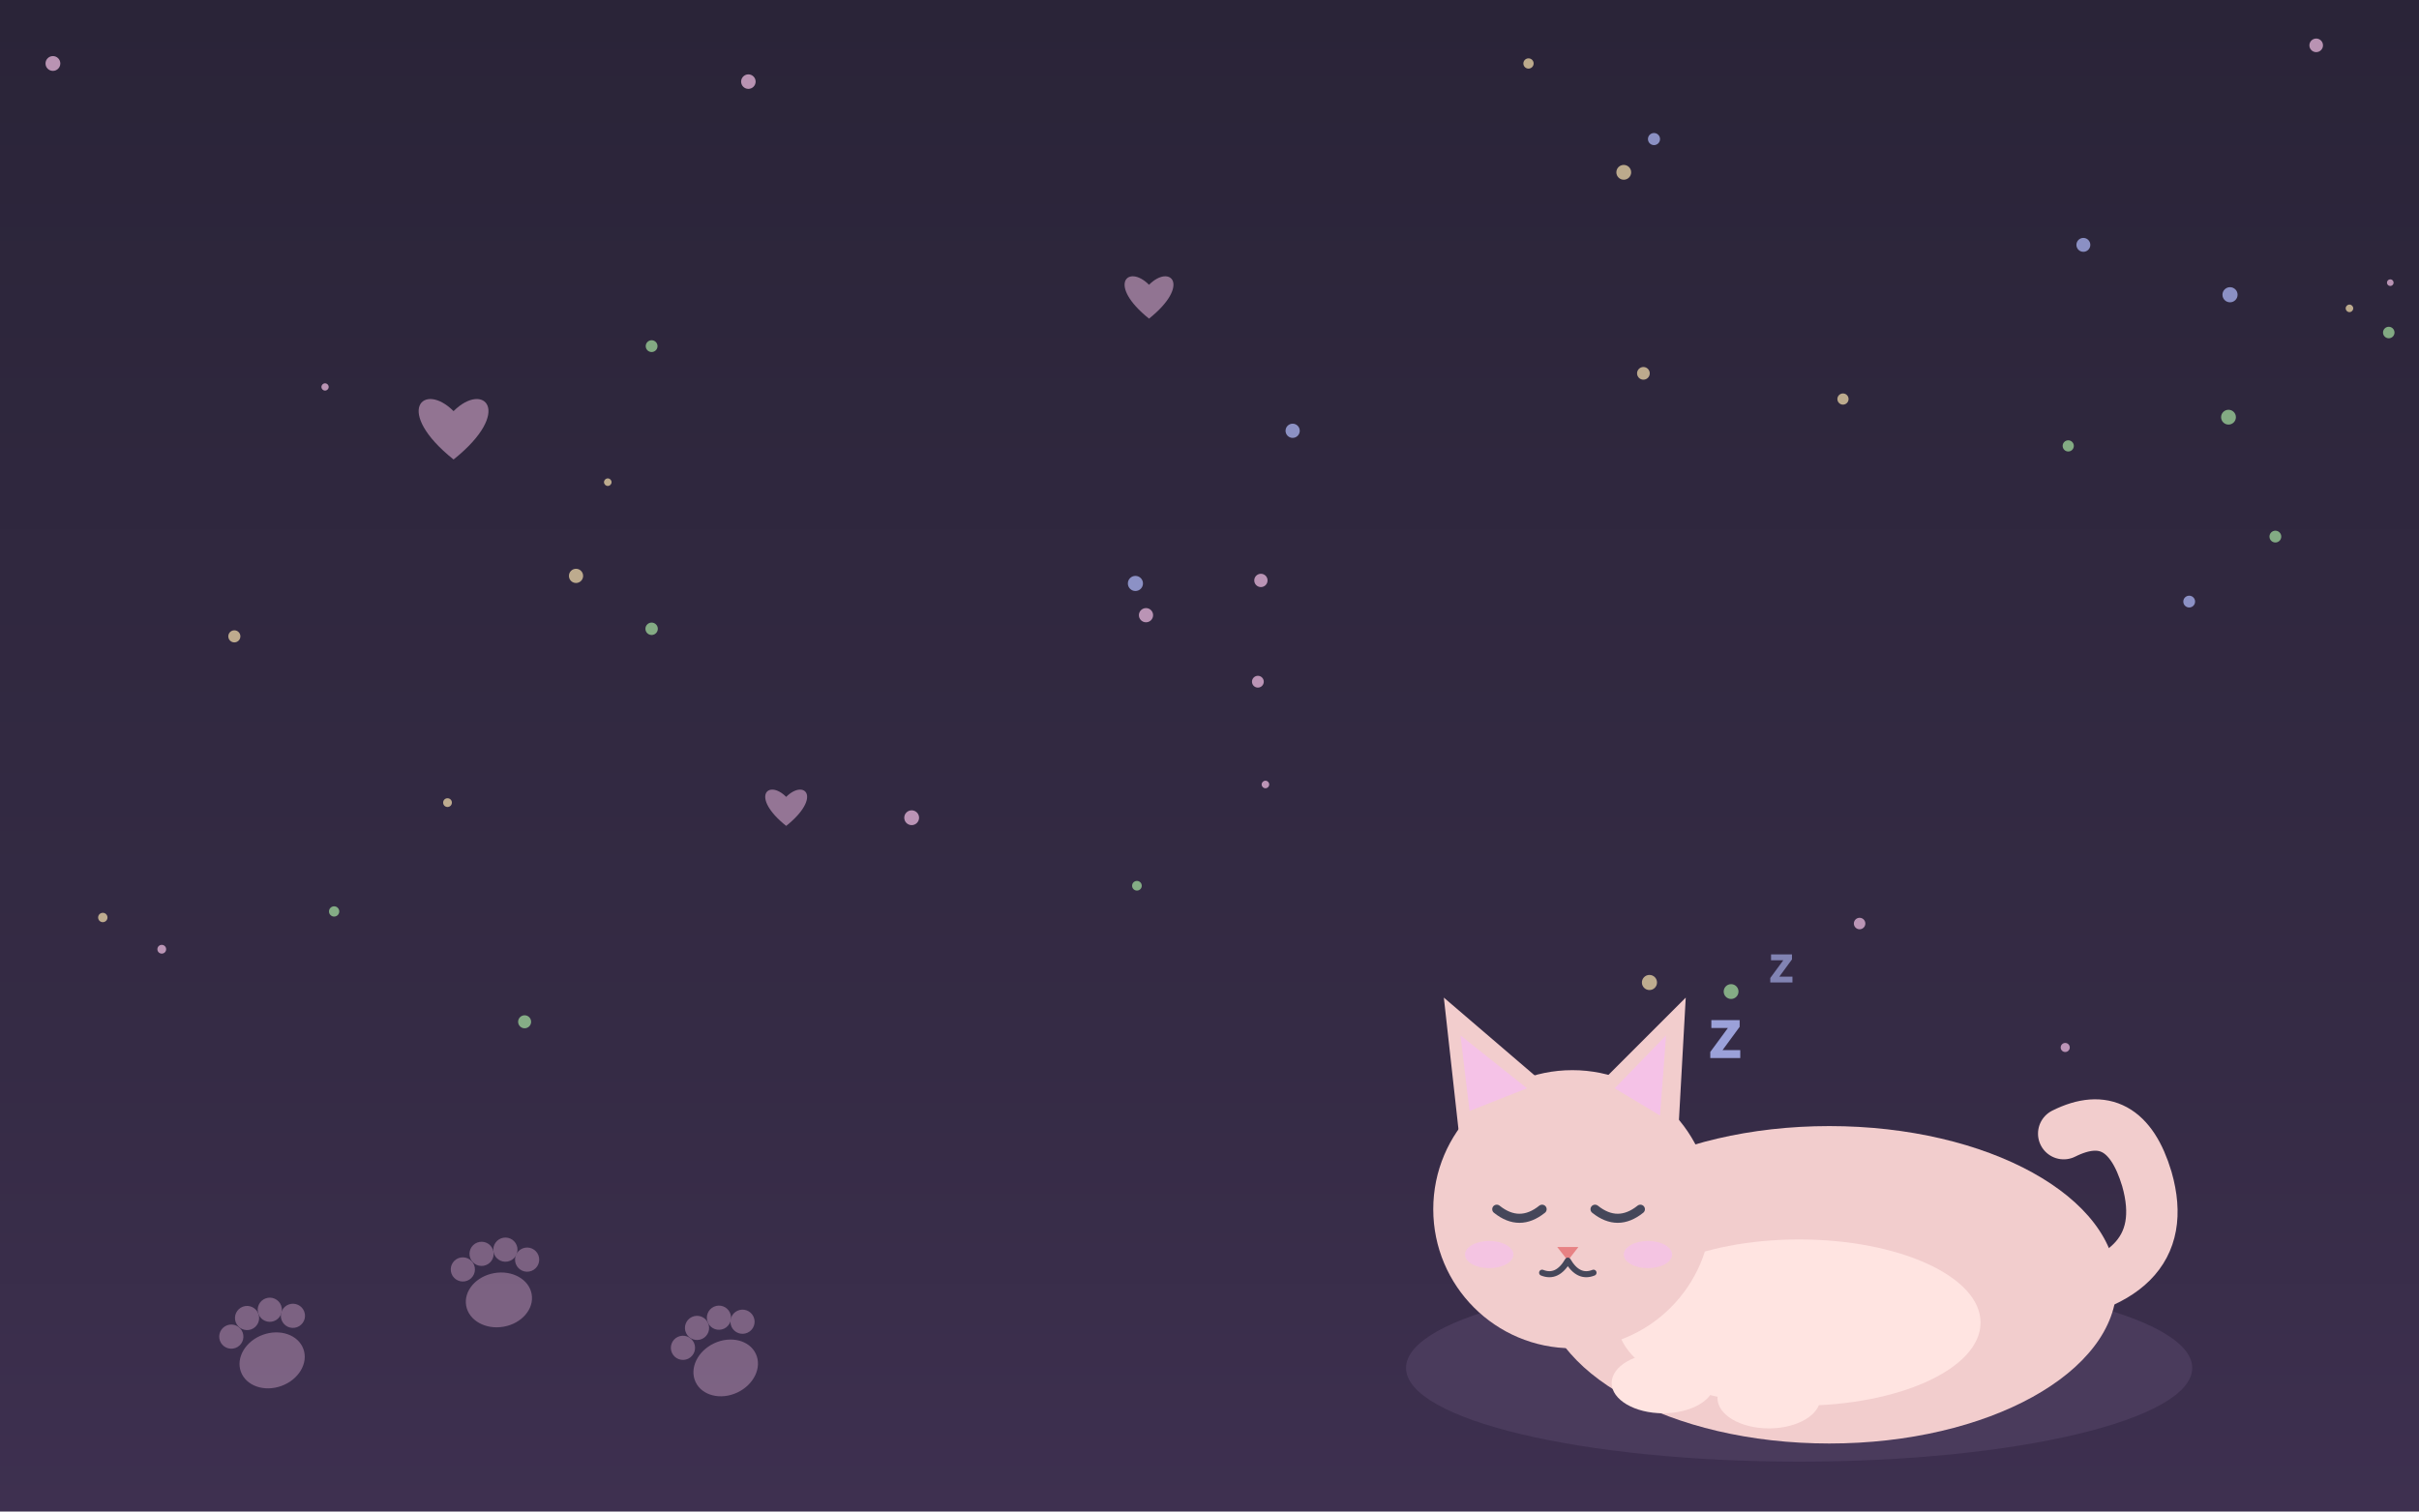
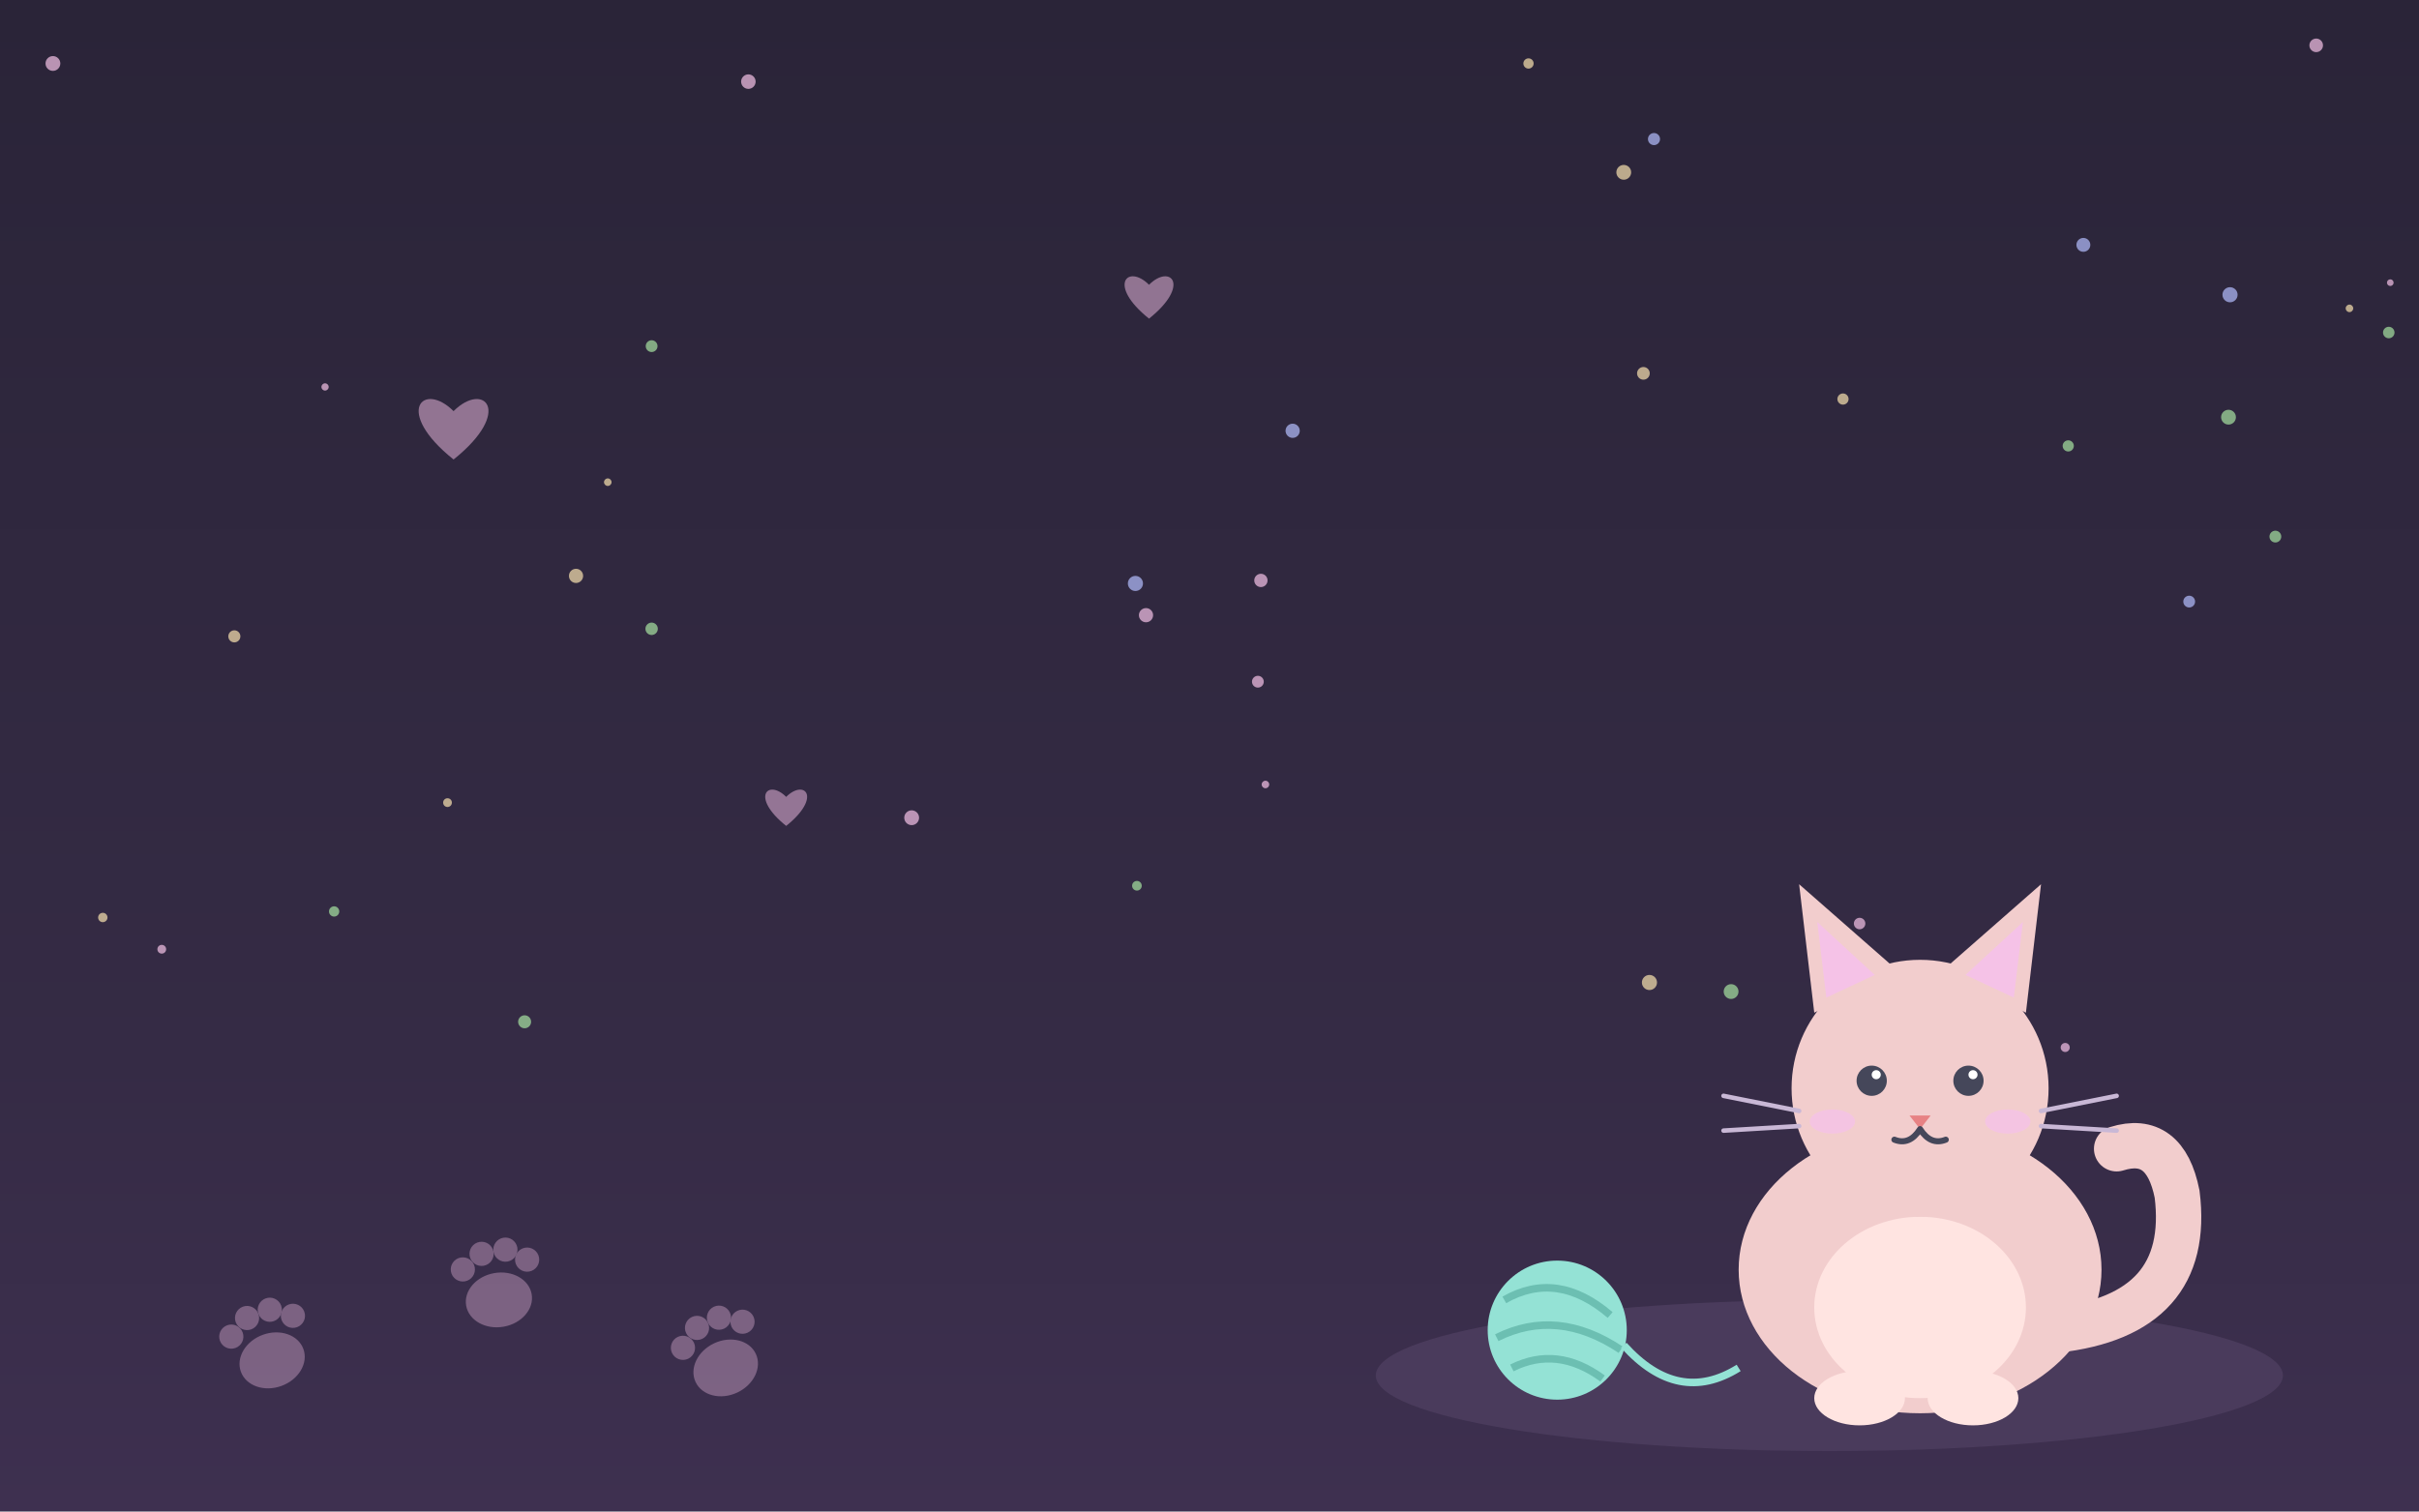
<svg xmlns="http://www.w3.org/2000/svg" width="1600" height="1000" viewBox="0 0 1600 1000">
  <defs>
    <linearGradient id="dusk" x1="0" y1="0" x2="0" y2="1">
      <stop offset="0" stop-color="#2A2438" />
      <stop offset="0.7" stop-color="#352B45" />
      <stop offset="1" stop-color="#3E3050" />
    </linearGradient>
  </defs>
  <rect width="100%" height="100%" fill="url(#dusk)" />
  <circle cx="381" cy="381" r="4.7" fill="#F9E2AF" opacity="0.7" />
  <circle cx="758" cy="407" r="4.7" fill="#F5C2E7" opacity="0.7" />
  <circle cx="751" cy="386" r="5.0" fill="#B4BEFE" opacity="0.7" />
  <circle cx="752" cy="586" r="3.2" fill="#A6E3A1" opacity="0.7" />
  <circle cx="1378" cy="162" r="4.6" fill="#B4BEFE" opacity="0.7" />
  <circle cx="837" cy="519" r="2.5" fill="#F5C2E7" opacity="0.7" />
  <circle cx="1532" cy="30" r="4.5" fill="#F5C2E7" opacity="0.7" />
  <circle cx="431" cy="416" r="4.1" fill="#A6E3A1" opacity="0.7" />
  <circle cx="1474" cy="276" r="4.9" fill="#A6E3A1" opacity="0.7" />
  <circle cx="215" cy="256" r="2.4" fill="#F5C2E7" opacity="0.7" />
  <circle cx="347" cy="676" r="4.3" fill="#A6E3A1" opacity="0.7" />
  <circle cx="1368" cy="295" r="3.7" fill="#A6E3A1" opacity="0.7" />
  <circle cx="855" cy="285" r="4.7" fill="#B4BEFE" opacity="0.7" />
  <circle cx="1091" cy="650" r="5.0" fill="#F9E2AF" opacity="0.7" />
  <circle cx="1074" cy="114" r="4.9" fill="#F9E2AF" opacity="0.7" />
  <circle cx="1448" cy="398" r="3.9" fill="#B4BEFE" opacity="0.7" />
  <circle cx="1581" cy="187" r="2.2" fill="#F5C2E7" opacity="0.7" />
  <circle cx="1366" cy="693" r="3.0" fill="#F5C2E7" opacity="0.7" />
  <circle cx="107" cy="628" r="2.9" fill="#F5C2E7" opacity="0.7" />
  <circle cx="1230" cy="611" r="3.8" fill="#F5C2E7" opacity="0.7" />
  <circle cx="1219" cy="264" r="3.7" fill="#F9E2AF" opacity="0.7" />
  <circle cx="1475" cy="195" r="5.0" fill="#B4BEFE" opacity="0.7" />
  <circle cx="495" cy="54" r="4.8" fill="#F5C2E7" opacity="0.7" />
  <circle cx="1554" cy="204" r="2.5" fill="#F9E2AF" opacity="0.7" />
  <circle cx="68" cy="607" r="3.1" fill="#F9E2AF" opacity="0.7" />
  <circle cx="221" cy="603" r="3.4" fill="#A6E3A1" opacity="0.7" />
  <circle cx="832" cy="451" r="3.9" fill="#F5C2E7" opacity="0.7" />
  <circle cx="1505" cy="355" r="3.9" fill="#A6E3A1" opacity="0.7" />
  <circle cx="1145" cy="656" r="4.9" fill="#A6E3A1" opacity="0.7" />
  <circle cx="834" cy="384" r="4.4" fill="#F5C2E7" opacity="0.7" />
  <circle cx="1580" cy="220" r="3.8" fill="#A6E3A1" opacity="0.7" />
  <circle cx="1011" cy="42" r="3.4" fill="#F9E2AF" opacity="0.7" />
  <circle cx="1087" cy="247" r="4.2" fill="#F9E2AF" opacity="0.7" />
  <circle cx="35" cy="42" r="4.9" fill="#F5C2E7" opacity="0.7" />
  <circle cx="402" cy="319" r="2.5" fill="#F9E2AF" opacity="0.7" />
  <circle cx="296" cy="531" r="2.9" fill="#F9E2AF" opacity="0.7" />
  <circle cx="603" cy="541" r="4.9" fill="#F5C2E7" opacity="0.7" />
  <circle cx="1094" cy="92" r="4.0" fill="#B4BEFE" opacity="0.7" />
  <circle cx="431" cy="229" r="3.9" fill="#A6E3A1" opacity="0.7" />
  <circle cx="155" cy="421" r="4.0" fill="#F9E2AF" opacity="0.7" />
  <path transform="translate(300 260) scale(1.0)" fill="#F5C2E7" opacity="0.5" d="M0 12 C-20 -8 -40 12 0 44 C40 12 20 -8 0 12Z" />
  <path transform="translate(760 180) scale(0.7)" fill="#F5C2E7" opacity="0.5" d="M0 12 C-20 -8 -40 12 0 44 C40 12 20 -8 0 12Z" />
  <path transform="translate(520 520) scale(0.6)" fill="#F5C2E7" opacity="0.5" d="M0 12 C-20 -8 -40 12 0 44 C40 12 20 -8 0 12Z" />
  <g transform="translate(180 900) rotate(-20)" fill="#F5C2E7" opacity="0.35">
    <ellipse cx="0" cy="0" rx="22" ry="18" />
    <circle cx="-20" cy="-24" r="8" />
    <circle cx="-6" cy="-32" r="8" />
    <circle cx="10" cy="-32" r="8" />
    <circle cx="23" cy="-23" r="8" />
  </g>
  <g transform="translate(330 860) rotate(-10)" fill="#F5C2E7" opacity="0.35">
    <ellipse cx="0" cy="0" rx="22" ry="18" />
    <circle cx="-20" cy="-24" r="8" />
    <circle cx="-6" cy="-32" r="8" />
    <circle cx="10" cy="-32" r="8" />
    <circle cx="23" cy="-23" r="8" />
  </g>
  <g transform="translate(480 905) rotate(-25)" fill="#F5C2E7" opacity="0.35">
    <ellipse cx="0" cy="0" rx="22" ry="18" />
    <circle cx="-20" cy="-24" r="8" />
    <circle cx="-6" cy="-32" r="8" />
    <circle cx="10" cy="-32" r="8" />
    <circle cx="23" cy="-23" r="8" />
  </g>
-   <ellipse cx="1190" cy="905" rx="260" ry="62" fill="#4A3B5C" />
-   <g transform="translate(1190 820)">
-     <path d="M150 40 Q250 30 230 -40 Q215 -90 175 -70" fill="none" stroke="#F2CDCD" stroke-width="34" stroke-linecap="round" />
-     <ellipse cx="20" cy="30" rx="190" ry="105" fill="#F2CDCD" />
-     <ellipse cx="0" cy="55" rx="120" ry="55" fill="#FFE4E1" />
-     <circle cx="-150" cy="-20" r="92" fill="#F2CDCD" />
-     <polygon points="-225,-70 -235,-160 -165,-100" fill="#F2CDCD" />
-     <polygon points="-130,-105 -75,-160 -80,-70" fill="#F2CDCD" />
-     <polygon points="-218,-85 -224,-135 -180,-100" fill="#F5C2E7" />
-     <polygon points="-122,-100 -88,-135 -92,-82" fill="#F5C2E7" />
-     <path d="M-200 -20 Q-185 -8 -170 -20" stroke="#45475A" stroke-width="6" fill="none" stroke-linecap="round" />
-     <path d="M-135 -20 Q-120 -8 -105 -20" stroke="#45475A" stroke-width="6" fill="none" stroke-linecap="round" />
-     <path d="M-160 5 L-146 5 L-153 14Z" fill="#E78284" />
-     <path d="M-153 14 Q-160 26 -170 22 M-153 14 Q-146 26 -136 22" stroke="#45475A" stroke-width="4" fill="none" stroke-linecap="round" />
-     <ellipse cx="-205" cy="10" rx="16" ry="9" fill="#F5C2E7" opacity="0.8" />
-     <ellipse cx="-100" cy="10" rx="16" ry="9" fill="#F5C2E7" opacity="0.8" />
-     <ellipse cx="-90" cy="95" rx="34" ry="20" fill="#FFE4E1" />
-     <ellipse cx="-20" cy="105" rx="34" ry="20" fill="#FFE4E1" />
-     <text x="-60" y="-120" font-family="sans-serif" font-size="46" font-weight="700" fill="#B4BEFE" opacity="0.8">z</text>
-     <text x="-20" y="-170" font-family="sans-serif" font-size="34" font-weight="700" fill="#B4BEFE" opacity="0.6">z</text>
+   <ellipse cx="1210" cy="910" rx="300" ry="50" fill="#4A3B5C" />
+   <g transform="translate(1250 760)">
+     <path d="M110 120 Q200 110 190 30 Q182 -10 150 0" fill="none" stroke="#F2CDCD" stroke-width="30" stroke-linecap="round" />
+     <ellipse cx="20" cy="80" rx="120" ry="95" fill="#F2CDCD" />
+     <ellipse cx="20" cy="105" rx="70" ry="60" fill="#FFE4E1" />
+     <circle cx="20" cy="-40" r="85" fill="#F2CDCD" />
+     <polygon points="-50,-90 -60,-175 5,-118" fill="#F2CDCD" />
+     <polygon points="35,-118 100,-175 90,-90" fill="#F2CDCD" />
+     <polygon points="-42,-100 -48,-150 -10,-115" fill="#F5C2E7" />
+     <polygon points="50,-115 88,-150 82,-100" fill="#F5C2E7" />
+     <circle cx="-12" cy="-45" r="10" fill="#45475A" />
+     <circle cx="52" cy="-45" r="10" fill="#45475A" />
+     <circle cx="-9" cy="-49" r="3" fill="#FFFFFF" />
+     <circle cx="55" cy="-49" r="3" fill="#FFFFFF" />
+     <path d="M13 -22 L27 -22 L20 -13Z" fill="#E78284" />
+     <path d="M20 -13 Q13 -2 3 -6 M20 -13 Q27 -2 37 -6" stroke="#45475A" stroke-width="4" fill="none" stroke-linecap="round" />
+     <ellipse cx="-38" cy="-18" rx="15" ry="8" fill="#F5C2E7" opacity="0.8" />
+     <ellipse cx="78" cy="-18" rx="15" ry="8" fill="#F5C2E7" opacity="0.8" />
+     <path d="M-60 -25 L-110 -35 M-60 -15 L-110 -12 M100 -25 L150 -35 M100 -15 L150 -12" stroke="#C9B8D6" stroke-width="3" stroke-linecap="round" />
+     <ellipse cx="-20" cy="165" rx="30" ry="18" fill="#FFE4E1" />
+     <ellipse cx="55" cy="165" rx="30" ry="18" fill="#FFE4E1" />
  </g>
+   <circle cx="1030" cy="880" r="46" fill="#94E2D5" />
+   <path d="M995 860 Q1030 840 1065 870 M990 885 Q1030 865 1072 893 M1000 905 Q1030 890 1060 912" stroke="#6CBFB2" stroke-width="5" fill="none" />
+   <path d="M1074 890 Q1110 930 1150 905" stroke="#94E2D5" stroke-width="5" fill="none" />
</svg>
